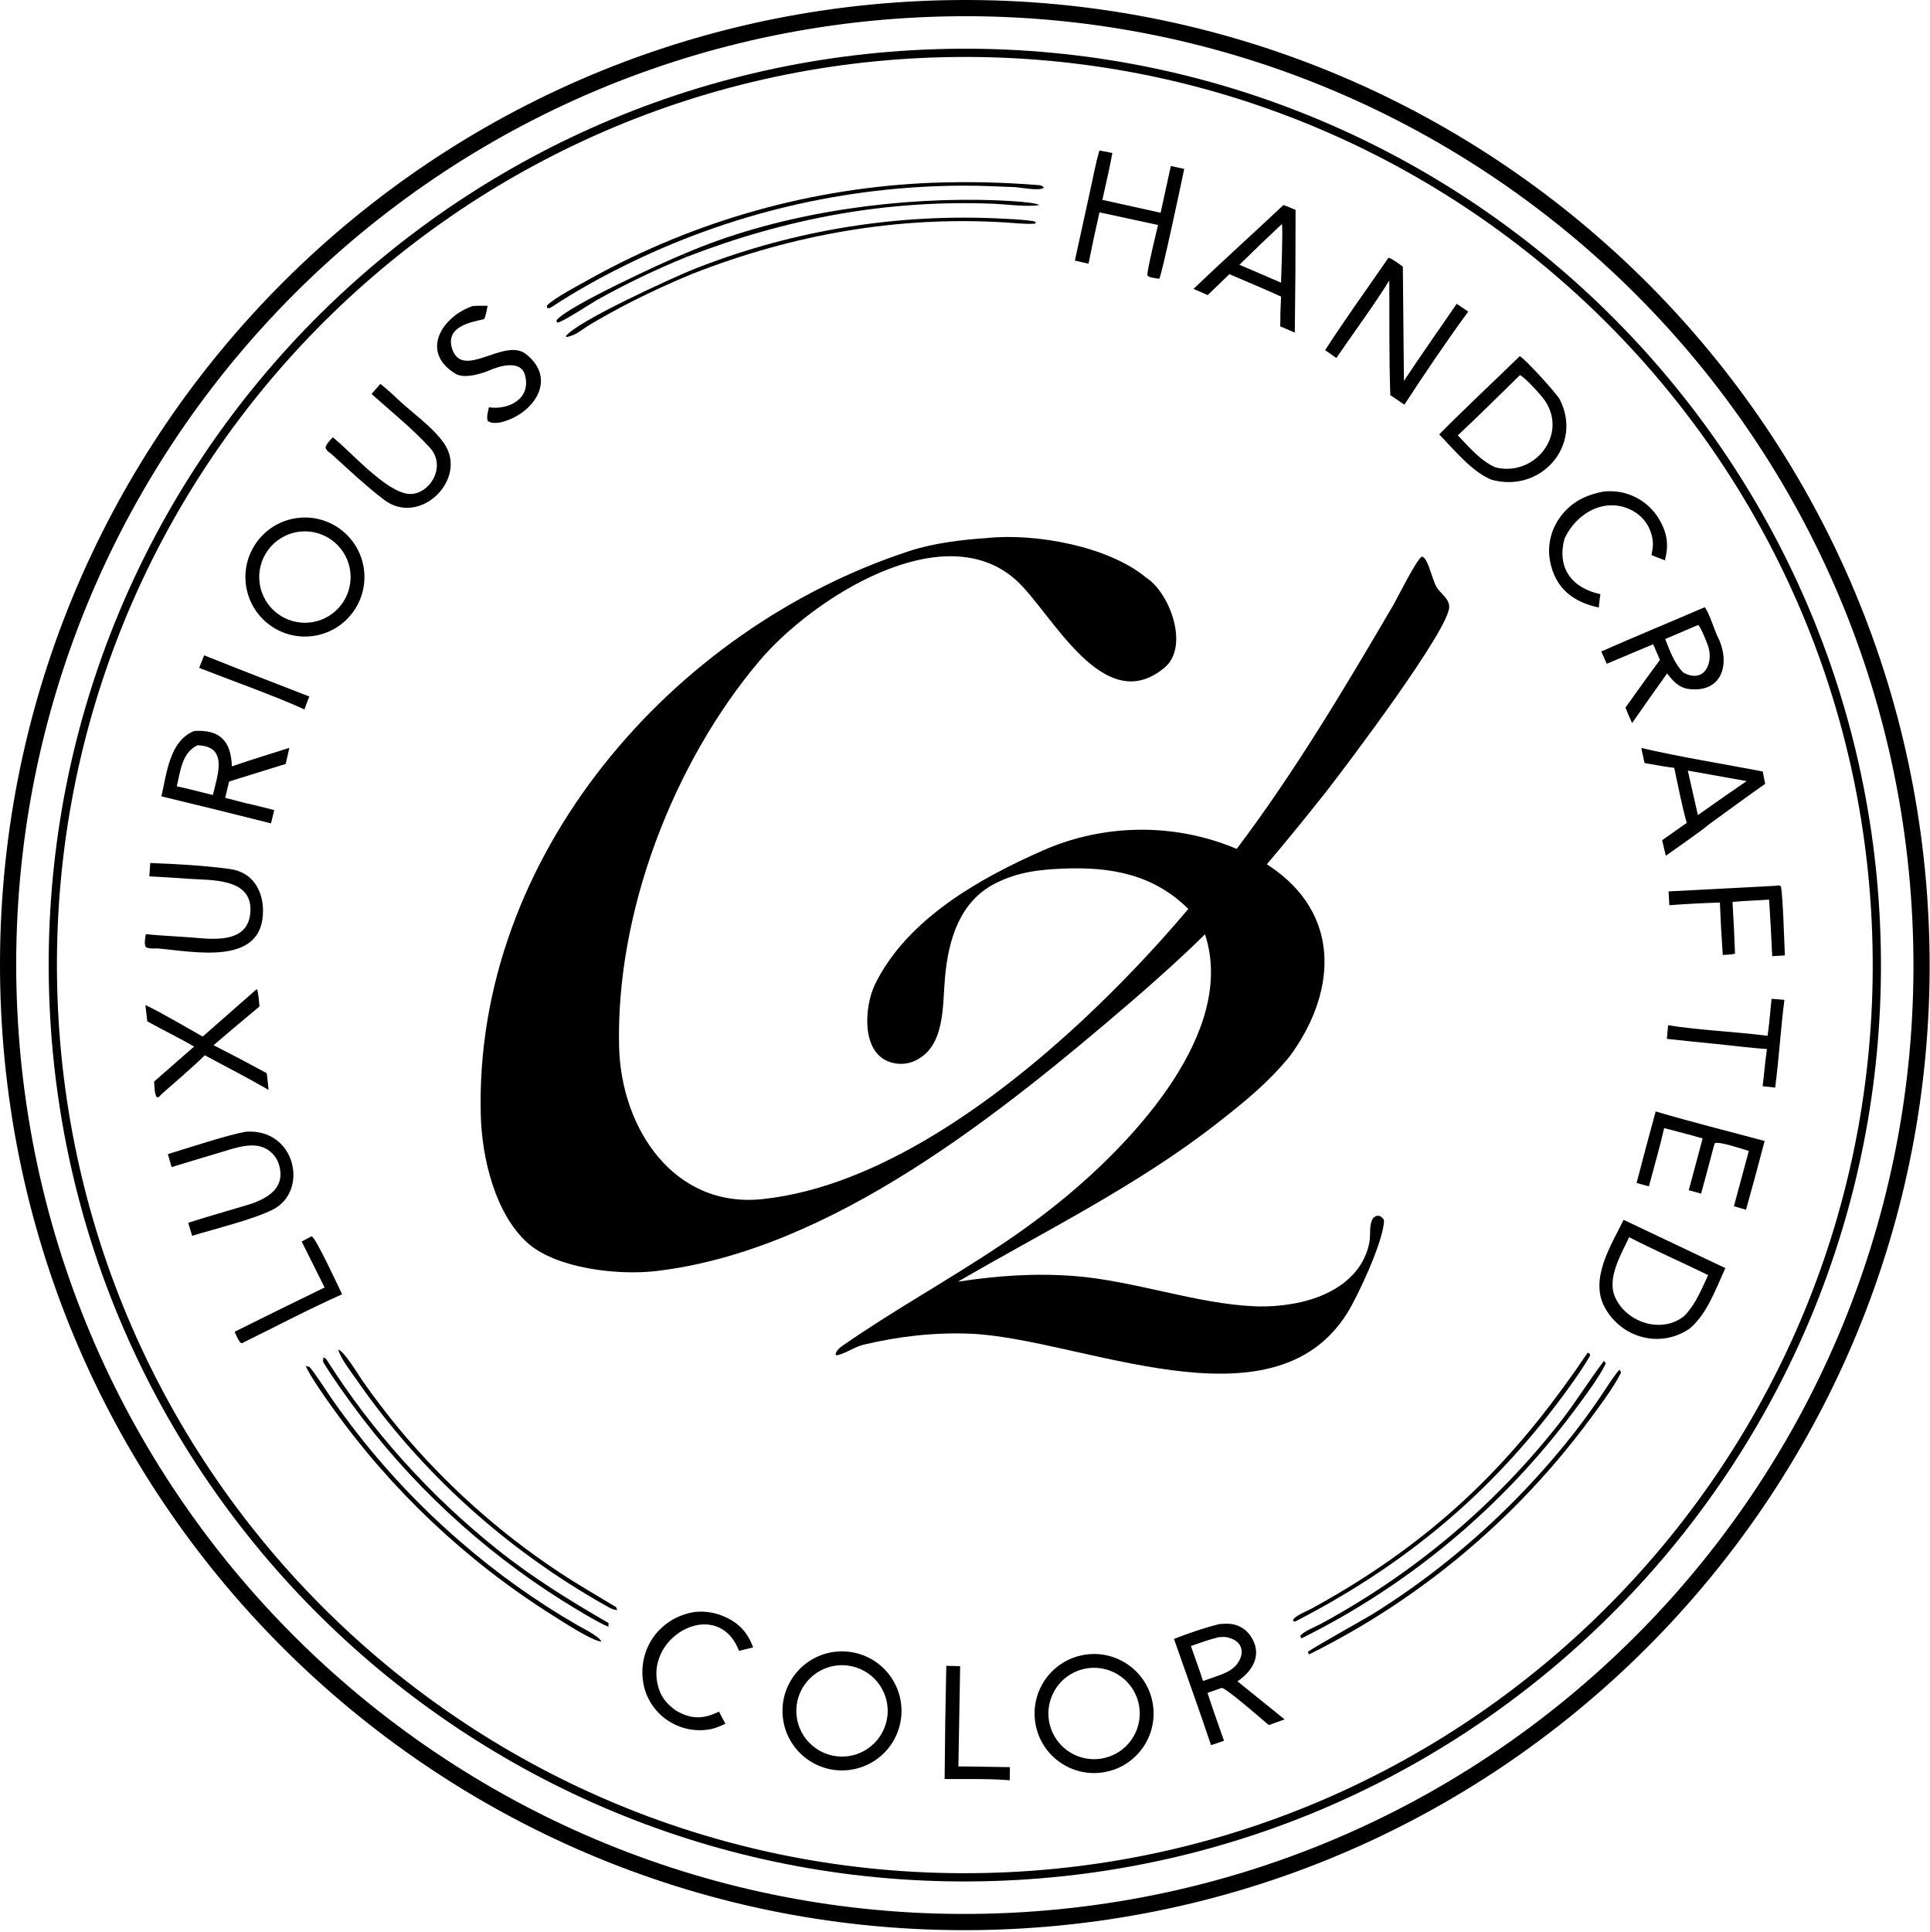
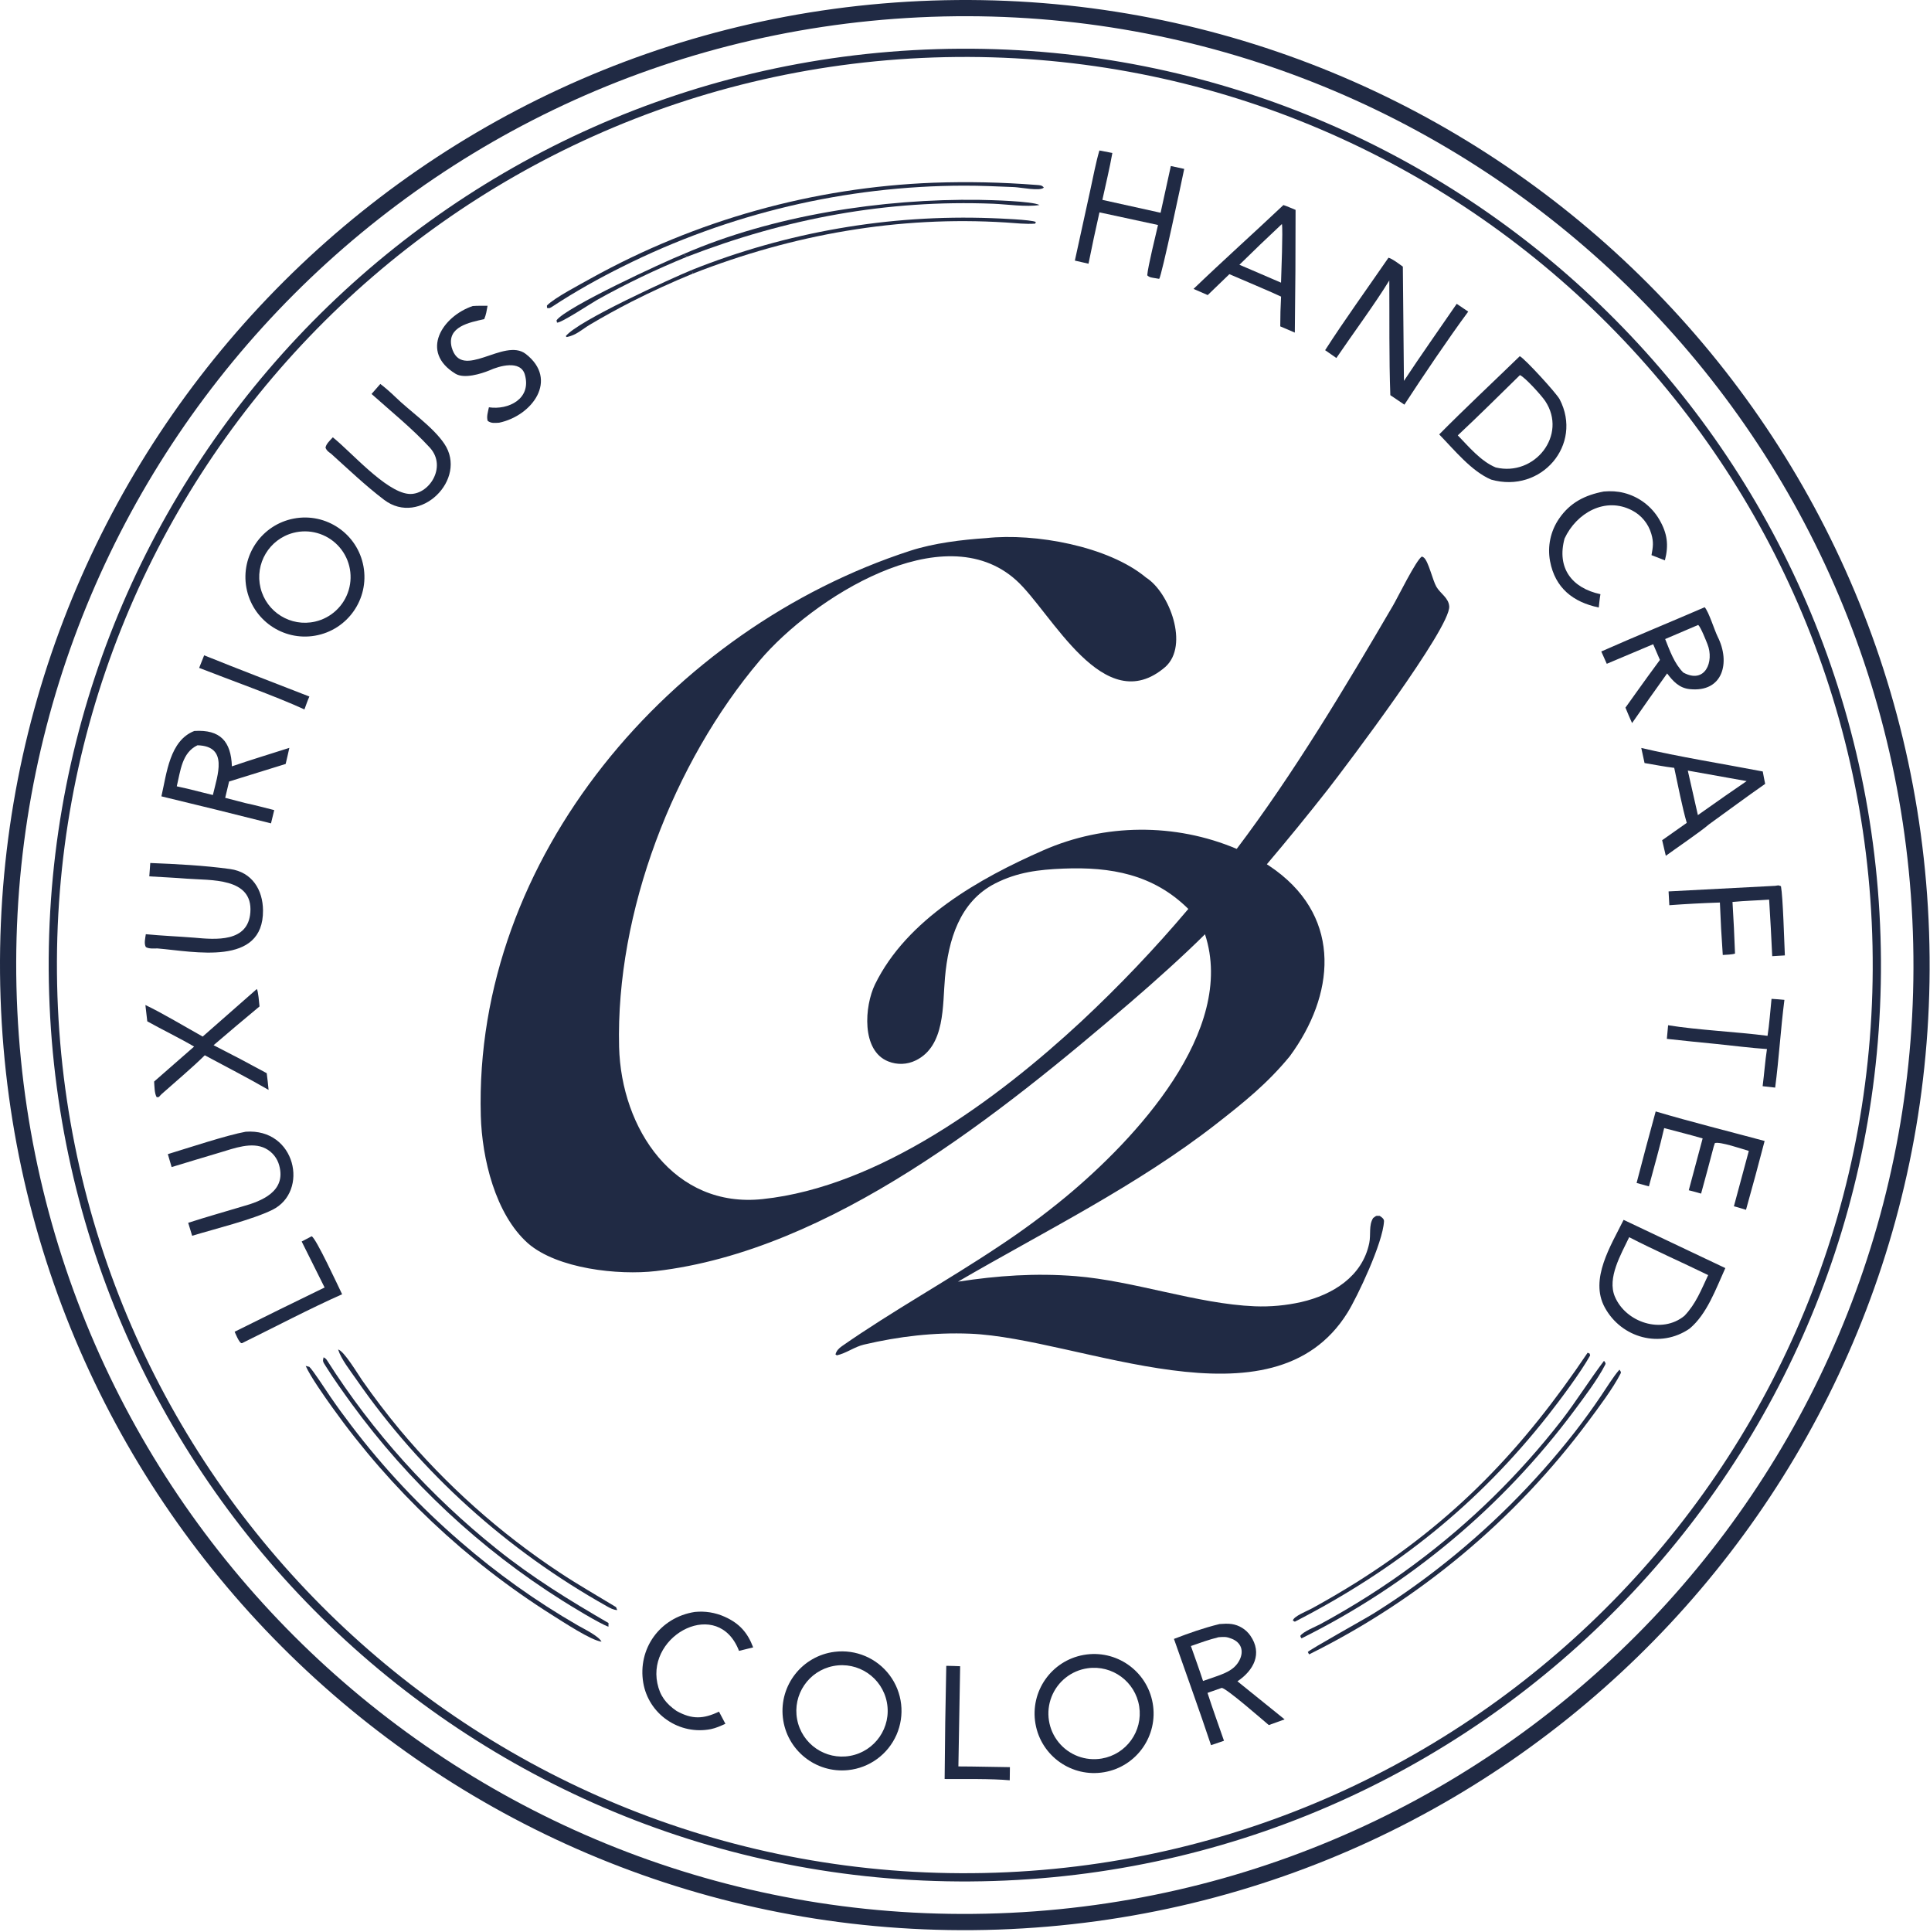
<svg xmlns="http://www.w3.org/2000/svg" width="1022" height="1023" viewBox="0 0 1022 1023" fill="none">
-   <path d="M493.769 0.296C775.737 -9.217 1012.06 211.589 1021.69 493.559C1031.33 775.529 810.635 1011.95 528.674 1021.72C246.542 1031.48 9.945 810.61 0.304 528.467C-9.338 246.322 211.629 9.816 493.769 0.296ZM535.098 1012.85C812.284 999.545 1026.18 764.021 1012.83 486.83C999.467 209.64 763.913 -4.224 486.733 9.181C209.618 22.582 -4.18 258.074 9.175 535.2C22.53 812.323 257.98 1026.16 535.098 1012.85Z" fill="black" />
-   <path d="M496.132 26.023C763.889 17.814 987.631 228.154 995.972 495.911C1004.31 763.67 794.083 987.523 526.336 995.992C258.406 1004.46 34.372 794.058 26.028 526.117C17.684 258.175 228.194 34.237 496.132 26.023ZM521.076 991.766C786.625 986.202 997.363 766.382 991.74 500.83C986.118 235.277 766.257 24.579 500.707 30.263C235.247 35.946 24.636 255.726 30.259 521.196C35.881 786.664 255.61 997.33 521.076 991.766Z" fill="black" />
-   <path d="M522.344 284.926C548.079 282.137 587.081 289.191 606.999 305.84C619.332 313.615 629.928 341.671 617.204 353.13C584.567 381.262 556.98 324.191 538.219 307.25C499.521 272.313 430.101 317.025 402.378 349.749C356.626 403.754 326.106 483.162 327.891 554.319C328.978 597.676 357.079 639.993 403.971 634.914C465.805 628.368 528.569 581.784 572.562 540.958C592.662 522.207 611.634 502.284 629.373 481.285C610.793 462.905 588.285 458.91 563.117 459.93C550.142 460.456 538.873 461.8 527.149 467.749C508.148 477.391 502.268 497.833 500.491 517.602C499.141 532.22 500.742 553.846 484.988 561.502C480.439 563.735 475.156 563.928 470.458 562.028C456.032 556.353 457.871 532.716 463.402 521.278C480.267 486.723 518.721 465.09 552.632 450.209C585.023 435.992 622.406 435.695 655.002 449.487C685.295 409.409 712.409 364.041 737.804 320.591C740.37 316.198 750.084 296.399 753.082 294.675C753.427 294.866 753.813 294.995 754.117 295.246C756.589 297.286 758.74 307.208 760.745 310.679C762.855 314.331 767.268 316.558 767.548 321.091C768.25 332.419 713.444 404.959 703.128 418.213C692.654 431.549 681.929 444.691 670.964 457.63C672.618 458.713 674.243 459.838 675.839 461.002C710.796 486.971 706.862 527.059 683.057 559.357C671.239 573.724 658.912 583.613 644.423 594.935C602.347 627.795 553.526 651.794 507.359 678.651C528.435 675.436 548.371 674.022 569.704 675.723C600.523 678.183 634.142 690.452 664.564 691.685C672.858 692.012 681.157 691.252 689.246 689.417C705.717 685.624 721.55 675.98 725.197 658.2C726.132 653.623 724.823 648.86 727.249 644.955C729.37 643.506 728.242 643.833 730.715 643.804C731.697 644.447 733.07 645.353 733.006 646.633C732.433 658.135 718.844 686.746 713.683 695.046C673.834 759.158 571.82 708.483 513.718 706.192C494.669 705.444 476.166 707.6 457.507 711.984C452.654 713.118 448.237 716.531 443.226 717.66L442.498 717.186C442.983 715.251 444.248 713.954 445.907 712.797C472.831 694.017 501.8 678.131 529.107 659.877C541.369 651.8 553.187 643.062 564.514 633.71C600.933 603.48 655.043 545.92 638.199 494.694C627.111 505.754 611.091 520.132 598.723 530.735C529.884 589.756 440.101 662.25 347.404 673.04C327.488 675.354 295.166 671.848 279.609 658.323C262.297 642.91 255.273 613.364 254.645 590.826C250.829 453.948 355.626 332.732 482.034 291.644C494.579 287.567 509.527 285.769 522.344 284.926Z" fill="black" />
-   <path d="M442.034 874.647C453.287 873.238 464.428 877.984 471.209 887.073C477.99 896.162 479.367 908.196 474.813 918.583C470.259 928.969 460.477 936.105 449.198 937.274C432.013 939.057 416.596 926.672 414.632 909.505C412.669 892.339 424.891 876.792 442.034 874.647ZM450.278 929.723C463.486 927.321 472.214 914.625 469.724 901.434C467.234 888.242 454.479 879.603 441.305 882.181C428.257 884.735 419.717 897.342 422.183 910.406C424.649 923.475 437.197 932.102 450.278 929.723Z" fill="black" />
-   <path d="M573.912 876.295C591.084 873.226 607.484 884.682 610.5 901.866C613.522 919.044 602.008 935.41 584.819 938.379C567.705 941.337 551.422 929.886 548.418 912.779C545.413 895.671 556.811 879.352 573.912 876.295ZM583.527 931.149C596.567 928.922 605.398 916.636 603.358 903.567C601.312 890.504 589.161 881.491 576.063 883.344C567.425 884.565 560.107 890.346 556.928 898.476C553.742 906.601 555.18 915.812 560.692 922.575C566.197 929.343 574.923 932.622 583.527 931.149Z" fill="black" />
-   <path d="M155.592 274.584C172.795 271.301 189.374 282.674 192.506 299.905C195.638 317.136 184.121 333.616 166.863 336.597C149.818 339.541 133.585 328.196 130.492 311.177C127.399 294.158 138.601 277.826 155.592 274.584ZM166.884 329.141C175.396 327.194 182.199 320.81 184.683 312.439C187.168 304.067 184.949 295.006 178.877 288.73C172.805 282.454 163.822 279.937 155.374 282.144C142.584 285.485 134.844 298.471 137.988 311.31C141.133 324.149 153.999 332.089 166.884 329.141Z" fill="black" />
-   <path d="M804.908 188.61C807.398 189.681 824.394 208.275 826.025 211.408C838.538 235.46 816.281 261.477 789.764 253.953C779.366 249.556 770.383 238.389 762.241 230.02C775.801 216.314 790.968 202.14 804.908 188.61ZM772.089 230.532C778.016 236.655 784.328 244.26 792.172 247.515C812.763 252.513 830.367 230.376 818.38 212.335C816.545 209.572 807.777 199.807 805.001 198.621C794.282 209.139 783.025 220.293 772.089 230.532Z" fill="black" />
-   <path d="M859.907 645.914L913.783 671.456C908.757 682.514 904.058 695.846 894.858 703.503C879.44 714.135 858.767 708.582 849.9 692.234C841.782 677.266 853.162 659.597 859.907 645.914ZM892.14 696.711C898.207 690.346 900.96 683.087 904.689 675.167C890.995 668.475 876.248 662.016 862.858 655.096C858.556 664.156 851.099 676.681 855.272 686.547C861.076 700.283 880.194 706.572 892.14 696.711Z" fill="black" />
-   <path d="M902.836 321.532C904.987 323.809 908.067 333.85 909.768 337.231C916.53 350.659 912.643 366.777 894.858 364.889C889.446 364.315 886.12 360.822 882.958 356.584C876.698 365.298 870.503 374.062 864.389 382.878C863.209 380.358 861.987 377.295 860.883 374.7L866.166 367.303C870.439 361.305 874.758 355.346 879.142 349.428L875.57 341.119L850.993 351.483L848.083 344.962C866.067 336.998 884.717 329.374 902.836 321.532ZM881.918 338.378C884.349 344.477 886.804 351.417 891.503 356.103C903.052 362.419 907.997 350.318 904.321 341.101C903.578 339.235 900.749 332.02 899.417 330.907L881.918 338.378Z" fill="black" />
-   <path d="M645.896 859.935C648.035 859.783 650.169 859.631 652.308 859.929C656.294 860.52 659.865 862.723 662.185 866.026C668.831 875.57 663.939 884.501 655.388 890.264L680.368 910.417L671.999 913.433C668.404 910.411 649.567 893.923 647.065 893.742L639.531 896.39C642.202 904.707 645.382 913.457 648.257 921.745L641.39 924.071C635.188 905.443 628.251 886.389 621.757 867.808C630.104 864.617 637.222 862.08 645.896 859.935ZM630.735 871.578C632.845 877.622 635.2 884.022 637.158 890.083L641.91 888.452C647.579 886.436 653.623 884.735 656.475 879.048C658.947 874.126 657.363 869.696 652.331 867.709C649.444 866.575 648.444 866.704 645.388 866.908C640.18 868.206 635.773 869.807 630.735 871.578Z" fill="black" />
-   <path d="M102.917 387.052C116.745 386.17 122.347 392.653 122.82 405.786C132.67 402.386 143.281 399.187 153.251 395.992C152.656 398.813 151.945 401.7 151.29 404.516L121.333 413.809L119.271 422.452L130.088 425.259C134.716 426.195 140.552 427.81 145.239 428.957L143.523 435.976C124.207 431.088 104.861 426.319 85.487 421.667C88.321 409.314 89.882 392.123 102.917 387.052ZM93.627 416.353C98.249 417.352 102.849 418.452 107.424 419.652L112.746 420.959C115.225 410.297 121.085 395.076 104.587 394.627C96.351 398.509 95.588 408.179 93.627 416.353Z" fill="black" />
-   <path d="M679.731 108.578C681.233 109.022 684.576 110.489 686.172 111.133C686.19 132.793 686.055 154.453 685.769 176.112L678.06 172.814C678.06 167.558 678.2 162.302 678.492 157.054C671.677 153.888 664.073 150.762 657.13 147.739L651.115 145.177L639.636 156.245L632.126 152.976C647.609 138.098 664.038 123.387 679.731 108.578ZM656.428 140.195L662.957 142.983L678.469 149.67C678.586 144.857 679.55 121.987 678.936 118.616C671.338 125.712 663.839 132.905 656.428 140.195Z" fill="black" />
-   <path d="M869.264 396.041C888.417 400.594 913.818 404.688 933.608 408.495C933.965 410.628 934.462 412.921 934.883 415.06C925.017 421.928 914.876 429.469 905.086 436.527C901.112 440.031 887.371 449.422 882.257 453.148L880.322 444.893L893.356 435.712C891.018 427.806 888.522 414.96 886.716 406.581C881.959 406.045 875.828 404.839 871 404.035L869.264 396.041ZM899.247 431.599L913.847 421.33L925.075 413.596L893.905 408.027L899.247 431.599Z" fill="black" />
-   <path d="M735.379 136.46C737.524 137.037 741.066 139.812 742.989 141.194L743.561 201.684C752.516 188.133 762.3 174.31 771.517 160.875L777.613 164.999C767.291 178.94 753.316 199.646 743.807 214.266L736.355 209.245C735.642 189.704 735.94 168.193 735.811 148.502C728.336 160.741 716.22 177.127 707.78 189.561L701.824 185.426C711.959 169.62 724.624 152.113 735.379 136.46Z" fill="black" />
-   <path d="M582.276 79.675L589.138 81.003C587.77 88.821 585.549 97.972 583.848 105.832L614.685 112.658L620.109 87.901L627.193 89.438C625.977 95.333 615.199 146.375 613.937 147.652L611.833 147.297C610.103 146.981 608.817 146.987 607.607 145.777C607.94 141.223 612.137 124.29 613.317 119.133L582.305 112.442C580.254 121.479 578.319 130.543 576.502 139.63C574.099 139.068 571.691 138.52 569.277 137.986L577.437 100.713C578.804 94.476 580.505 85.551 582.276 79.675Z" fill="black" />
-   <path d="M876.897 588.511C895.495 594.029 915.759 599.085 934.596 604.152C931.423 616.333 928.132 628.479 924.73 640.595C922.755 639.934 920.364 639.315 918.325 638.725L926.221 609.424C923.234 608.548 910.68 604.275 908.237 605.28L907.617 607.168C905.449 615.468 903.222 623.75 900.942 632.021C898.914 631.378 896.506 630.799 894.42 630.244L901.766 602.802C895.191 600.879 888.043 599.102 881.386 597.326C879.171 607.127 875.898 618.396 873.308 628.192L866.786 626.386C870.065 613.738 873.437 601.107 876.897 588.511Z" fill="black" />
-   <path d="M136.017 523.686C136.789 524.773 137.233 530.957 137.45 532.915C129.282 539.689 121.171 546.534 113.117 553.442C122.573 558.241 131.957 563.18 141.267 568.259C141.672 571.187 141.945 574.156 142.248 577.102C131.437 570.842 119.514 564.711 108.452 558.779C102.096 565.12 92.395 573.25 85.498 579.405C83.848 581.024 84.652 580.878 83.007 580.977C81.791 579.142 81.811 575.086 81.627 572.684L102.805 554.167C95.299 549.754 85.85 545.178 78.005 540.806L77.005 532.161C85.696 536.258 98.629 544.009 107.355 548.866L136.017 523.686Z" fill="black" />
-   <path d="M201.424 203.308C203.568 204.862 207.267 208.127 209.197 210.02C217.111 217.784 229.154 225.848 235.3 234.934C248.032 253.754 222.369 279.056 203.417 264.647C193.548 257.143 184.618 248.597 175.342 240.244C173.892 239.147 173.166 238.803 172.408 237.141C172.598 235.124 174.812 233.192 176.271 231.567C185.704 239.01 204.08 260.273 216.316 261.509C226.932 262.58 237.103 247.287 227.611 236.977C218.305 226.869 207.271 217.979 196.784 208.608L201.424 203.308Z" fill="black" />
-   <path d="M130.132 599.254C156.642 597.308 163.837 630.91 144.289 640.601C133.848 645.779 113.584 650.765 101.764 654.342L99.674 647.48C108.978 644.464 118.979 641.647 128.389 638.824C138.81 635.966 151.639 630.746 147.884 617.122C146.852 613.229 144.219 609.956 140.639 608.121C133.377 604.374 123.905 608.08 116.625 610.225C108.048 612.75 99.461 615.386 90.9 617.969L88.891 611.119C99.363 607.94 120.177 601.037 130.132 599.254Z" fill="black" />
-   <path d="M79.585 456.963C93.367 457.496 108.311 458.276 121.898 460.163C133.482 461.771 139.21 471.135 139.297 482.043C139.535 511.885 102.872 503.825 83.376 502.197C81.299 502.207 78.951 502.484 77.249 501.478C76.181 499.664 76.928 496.904 77.225 494.663C85.685 495.493 94.289 495.819 102.728 496.492C114.346 497.557 131.422 499.063 132.596 483.082C133.959 464.511 111.438 466.236 99.071 465.266C92.293 464.734 85.699 464.44 79.073 464.037L79.585 456.963Z" fill="black" />
-   <path d="M250.387 162.042C252.789 161.843 255.769 161.921 258.224 161.917C257.727 164.62 257.513 166.413 256.459 168.979C248.8 170.717 236.444 172.914 239.226 183.93C244.386 202.138 266.909 178.456 278.464 187.42C295.994 201.02 281.895 220.162 264.34 223.831C261.681 223.975 260.317 224.205 258.322 222.895C257.552 220.766 258.461 218.001 258.939 215.664C269.276 217.208 281.615 211.212 277.99 198.396C275.746 190.461 264.376 193.764 259.232 196.124C254.723 197.961 245.841 200.691 241.256 197.902C222.078 186.239 234.377 167.4 250.387 162.042Z" fill="black" />
-   <path d="M849.427 260.251C853.156 259.95 856.517 260.083 860.164 261.014C868.031 263.027 874.758 268.118 878.838 275.142C883.11 282.487 883.858 288.682 881.778 296.705L874.676 293.946C875.471 289.629 875.898 287.13 874.588 282.701C873.04 277.316 869.34 272.809 864.36 270.247C850.163 262.86 834.955 271.577 828.637 285.15C824.394 300.727 832.477 311.389 847.638 314.624C847.235 316.88 847.007 319.379 846.75 321.673C833.126 318.845 823.605 311.311 820.946 297.122C819.49 289.287 821.209 281.196 825.727 274.631C831.583 266.066 839.491 262.141 849.427 260.251Z" fill="black" />
-   <path d="M367.919 853.541C373.352 852.962 378.842 853.839 383.824 856.083C391.636 859.584 395.96 864.506 398.902 872.297L391.401 874.144C380.468 845.662 342.777 865.277 348.149 891.269C349.542 898.014 352.753 902.1 358.291 905.94C366.573 910.563 372.543 910.242 380.8 906.32L384.192 912.755C381.712 913.871 379.2 915.017 376.53 915.572C368.478 917.168 360.122 915.444 353.363 910.785C346.651 906.209 342.081 899.107 340.701 891.1C337.616 872.987 349.509 856.422 367.919 853.541Z" fill="black" />
-   <path d="M940.19 469.051C942.224 468.794 941.516 468.606 943.252 469.258C944.322 475.263 944.965 498.383 945.315 505.894L938.617 506.292C938.156 496.307 937.612 486.326 936.981 476.351C930.394 476.824 924.234 476.938 917.582 477.585C918.143 486.69 918.588 495.801 918.915 504.918C917.588 505.468 914.064 505.544 912.427 505.661C911.767 496.412 911.258 487.155 910.902 477.892C901.965 478.175 893.04 478.649 884.121 479.313L883.724 471.996L940.19 469.051Z" fill="black" />
-   <path d="M938.249 528.894C940.394 528.976 942.907 529.25 945.076 529.432C943.106 544.669 942.206 560.509 940.172 575.892L933.538 575.144C934.392 568.557 934.818 562.163 935.829 555.476C927.507 554.933 917.728 553.676 909.318 552.817C900.475 551.964 891.638 551.052 882.812 550.081L883.478 542.869C899.183 545.423 919.681 546.329 936.139 548.468C937.057 542.606 937.641 534.937 938.249 528.894Z" fill="black" />
-   <path d="M501.175 882.058C503.589 882.058 506.102 882.187 508.522 882.274L507.592 935.328C516.564 935.34 525.851 935.626 534.875 935.714L534.788 942.675C525.226 941.769 510.228 942.055 500.304 941.991C500.444 922.008 500.731 902.036 501.175 882.058Z" fill="black" />
-   <path d="M165.064 654.605C167.405 655.64 179.158 681.147 181.195 685.32C164.434 692.749 144.845 703.018 128.231 711.189L127.687 711.201C126.285 710.073 125.093 706.946 124.261 705.169C140.102 697.267 155.987 689.458 171.916 681.731L159.78 657.387L165.064 654.605Z" fill="black" />
-   <path d="M494.333 96.753C512.508 96.111 530.708 96.501 548.839 97.922C550.902 98.098 551.726 97.991 552.836 99.296C551.077 101.409 540.451 99.192 537.096 99.064C528.248 98.727 519.457 98.274 510.596 98.306C447.78 98.399 385.845 113.078 329.671 141.187C317.202 147.372 304.556 154.449 292.945 162.073C291.455 163.05 291.021 163.383 289.706 163.045L289.673 161.789C293.598 157.681 307.383 150.545 312.938 147.407C368.596 116.534 430.734 99.183 494.333 96.753Z" fill="black" />
-   <path d="M857.709 725.234C858.276 726.181 858.732 726.45 858.352 727.204C854.377 735.071 846.411 745.639 841.262 752.547C802.389 804.789 751.697 847.094 693.344 875.997L692.642 874.758C693.402 873.571 722.83 857.246 727.383 854.406C738.851 847.246 749.956 839.519 760.657 831.254C788.092 810.049 812.78 785.501 834.137 758.176C838.982 751.922 843.623 745.516 848.048 738.958C850.923 734.732 854.448 728.923 857.709 725.234Z" fill="black" />
-   <path d="M161.899 723.259L163.814 723.738C165.813 725.568 172.748 736.328 174.924 739.508C178.486 744.692 182.183 749.783 186.01 754.774C203.078 777.265 222.463 797.898 243.845 816.332C263.084 833.043 283.881 847.871 305.952 860.613C309.312 862.53 316.996 866.248 318.587 869.264C313.184 868.697 298.124 858.731 292.517 855.23C246.843 826.432 207.218 789.008 175.86 745.054C172.159 739.87 164.375 728.888 161.899 723.259Z" fill="black" />
-   <path d="M849.538 720.547C850.152 721.541 850.602 721.751 850.204 722.528C846.358 730.173 838.784 740.174 833.769 746.919C795.796 797.909 746.32 839.221 689.369 867.493C688.866 867.048 689.194 867.387 688.668 866.253C689.924 864.027 696.833 861.32 699.282 859.988C716.752 850.513 733.38 839.992 749.318 828.122C778.513 806.443 804.627 780.895 826.954 752.191C835.148 741.565 841.829 730.711 849.538 720.547Z" fill="black" />
-   <path d="M840.853 716.274L841.928 716.73L842.18 717.724C837.252 726.625 826.264 741.314 819.929 749.368C782.692 796.688 739.067 831.301 685.781 858.696L684.746 858.106C685.05 855.838 692.508 852.945 694.863 851.647C702.718 847.339 710.451 842.815 718.055 838.081C770.687 805.017 806.521 767.247 840.853 716.274Z" fill="black" />
-   <path d="M171.38 718.688C172.189 719.132 172.688 719.483 173.204 720.29C197.495 758.486 227.876 792.029 263.214 820.301C282.231 835.509 301.362 847.24 322.288 859.403L322.247 861.344C317.58 859.736 302.368 850.379 297.847 847.532C254.361 820.143 216.467 784.759 186.176 743.242C181.579 736.895 176.802 730.232 172.641 723.586C171.011 720.985 170.798 720.962 171.38 718.688Z" fill="black" />
-   <path d="M179.085 714.568C182.206 715.304 189.454 727.485 191.777 730.828C198.106 739.882 204.803 748.672 211.85 757.171C236.226 786.284 264.698 811.709 296.377 832.64C306.19 839.151 316.231 844.855 326.271 850.969C326.483 851.495 326.695 852.021 326.907 852.541C324.841 852.436 323.196 851.518 321.389 850.501C268.763 820.997 222.991 779.983 188.651 730.314C185.517 725.778 180.648 719.682 179.085 714.568Z" fill="black" />
-   <path d="M108.126 346.992C126.527 354.425 145.345 361.588 163.851 368.813C162.907 370.907 162.045 373.463 161.237 375.649C146.263 368.738 121.598 359.966 105.481 353.655L108.126 346.992Z" fill="black" />
-   <path d="M361.876 134.592C409.217 114.002 467.431 105.092 518.814 105.829C524.361 105.909 546.699 106.49 550.539 108.549C543.765 109.725 533.099 108.157 526.015 107.879C469.706 105.671 416.578 115.618 364.052 135.868L361.876 134.592Z" fill="black" />
-   <path d="M366.5 142.906C416.882 122.816 470.909 113.485 525.109 115.511C528.943 115.662 546.208 116.297 548.611 117.539L548.277 118.403C543.59 118.81 537.582 118.114 532.806 117.813C475.811 114.218 419.977 124.109 366.821 144.944L366.5 142.906Z" fill="black" />
-   <path d="M364.052 135.868C347.682 142.513 331.736 150.16 316.305 158.765C312.948 160.655 297.319 171.019 295.01 170.839L294.746 169.626C299.532 162.733 351.748 138.598 361.876 134.592L364.052 135.868Z" fill="black" />
-   <path d="M366.821 144.944C355.843 149.442 345.053 154.383 334.476 159.755C327.011 163.575 319.665 167.624 312.449 171.896C307.978 174.57 305.294 177.47 300.107 178.469L299.653 177.991C306.083 169.829 355.485 147.453 366.5 142.906L366.821 144.944Z" fill="black" />
+   <path d="M493.769 0.296C775.737 -9.217 1012.06 211.589 1021.69 493.559C1031.33 775.529 810.635 1011.95 528.674 1021.72C246.542 1031.48 9.945 810.61 0.304 528.467C-9.338 246.322 211.629 9.816 493.769 0.296ZM535.098 1012.85C812.284 999.545 1026.18 764.021 1012.83 486.83C999.467 209.64 763.913 -4.224 486.733 9.181C209.618 22.582 -4.18 258.074 9.175 535.2C22.53 812.323 257.98 1026.16 535.098 1012.85Z" fill="#202A44" />
+   <path d="M496.132 26.023C763.889 17.814 987.631 228.154 995.972 495.911C1004.31 763.67 794.083 987.523 526.336 995.992C258.406 1004.46 34.372 794.058 26.028 526.117C17.684 258.175 228.194 34.237 496.132 26.023ZM521.076 991.766C786.625 986.202 997.363 766.382 991.74 500.83C986.118 235.277 766.257 24.579 500.707 30.263C235.247 35.946 24.636 255.726 30.259 521.196C35.881 786.664 255.61 997.33 521.076 991.766Z" fill="#202A44" />
+   <path d="M522.344 284.926C548.079 282.137 587.081 289.191 606.999 305.84C619.332 313.615 629.928 341.671 617.204 353.13C584.567 381.262 556.98 324.191 538.219 307.25C499.521 272.313 430.101 317.025 402.378 349.749C356.626 403.754 326.106 483.162 327.891 554.319C328.978 597.676 357.079 639.993 403.971 634.914C465.805 628.368 528.569 581.784 572.562 540.958C592.662 522.207 611.634 502.284 629.373 481.285C610.793 462.905 588.285 458.91 563.117 459.93C550.142 460.456 538.873 461.8 527.149 467.749C508.148 477.391 502.268 497.833 500.491 517.602C499.141 532.22 500.742 553.846 484.988 561.502C480.439 563.735 475.156 563.928 470.458 562.028C456.032 556.353 457.871 532.716 463.402 521.278C480.267 486.723 518.721 465.09 552.632 450.209C585.023 435.992 622.406 435.695 655.002 449.487C685.295 409.409 712.409 364.041 737.804 320.591C740.37 316.198 750.084 296.399 753.082 294.675C753.427 294.866 753.813 294.995 754.117 295.246C756.589 297.286 758.74 307.208 760.745 310.679C762.855 314.331 767.268 316.558 767.548 321.091C768.25 332.419 713.444 404.959 703.128 418.213C692.654 431.549 681.929 444.691 670.964 457.63C672.618 458.713 674.243 459.838 675.839 461.002C710.796 486.971 706.862 527.059 683.057 559.357C671.239 573.724 658.912 583.613 644.423 594.935C602.347 627.795 553.526 651.794 507.359 678.651C528.435 675.436 548.371 674.022 569.704 675.723C600.523 678.183 634.142 690.452 664.564 691.685C672.858 692.012 681.157 691.252 689.246 689.417C705.717 685.624 721.55 675.98 725.197 658.2C726.132 653.623 724.823 648.86 727.249 644.955C729.37 643.506 728.242 643.833 730.715 643.804C731.697 644.447 733.07 645.353 733.006 646.633C732.433 658.135 718.844 686.746 713.683 695.046C673.834 759.158 571.82 708.483 513.718 706.192C494.669 705.444 476.166 707.6 457.507 711.984C452.654 713.118 448.237 716.531 443.226 717.66L442.498 717.186C442.983 715.251 444.248 713.954 445.907 712.797C472.831 694.017 501.8 678.131 529.107 659.877C541.369 651.8 553.187 643.062 564.514 633.71C600.933 603.48 655.043 545.92 638.199 494.694C627.111 505.754 611.091 520.132 598.723 530.735C529.884 589.756 440.101 662.25 347.404 673.04C327.488 675.354 295.166 671.848 279.609 658.323C262.297 642.91 255.273 613.364 254.645 590.826C250.829 453.948 355.626 332.732 482.034 291.644C494.579 287.567 509.527 285.769 522.344 284.926Z" fill="#202A44" />
+   <path d="M442.034 874.647C453.287 873.238 464.428 877.984 471.209 887.073C477.99 896.162 479.367 908.196 474.813 918.583C470.259 928.969 460.477 936.105 449.198 937.274C432.013 939.057 416.596 926.672 414.632 909.505C412.669 892.339 424.891 876.792 442.034 874.647ZM450.278 929.723C463.486 927.321 472.214 914.625 469.724 901.434C467.234 888.242 454.479 879.603 441.305 882.181C428.257 884.735 419.717 897.342 422.183 910.406C424.649 923.475 437.197 932.102 450.278 929.723Z" fill="#202A44" />
+   <path d="M573.912 876.295C591.084 873.226 607.484 884.682 610.5 901.866C613.522 919.044 602.008 935.41 584.819 938.379C567.705 941.337 551.422 929.886 548.418 912.779C545.413 895.671 556.811 879.352 573.912 876.295ZM583.527 931.149C596.567 928.922 605.398 916.636 603.358 903.567C601.312 890.504 589.161 881.491 576.063 883.344C567.425 884.565 560.107 890.346 556.928 898.476C553.742 906.601 555.18 915.812 560.692 922.575C566.197 929.343 574.923 932.622 583.527 931.149Z" fill="#202A44" />
+   <path d="M155.592 274.584C172.795 271.301 189.374 282.674 192.506 299.905C195.638 317.136 184.121 333.616 166.863 336.597C149.818 339.541 133.585 328.196 130.492 311.177C127.399 294.158 138.601 277.826 155.592 274.584ZM166.884 329.141C175.396 327.194 182.199 320.81 184.683 312.439C187.168 304.067 184.949 295.006 178.877 288.73C172.805 282.454 163.822 279.937 155.374 282.144C142.584 285.485 134.844 298.471 137.988 311.31C141.133 324.149 153.999 332.089 166.884 329.141Z" fill="#202A44" />
+   <path d="M804.908 188.61C807.398 189.681 824.394 208.275 826.025 211.408C838.538 235.46 816.281 261.477 789.764 253.953C779.366 249.556 770.383 238.389 762.241 230.02C775.801 216.314 790.968 202.14 804.908 188.61ZM772.089 230.532C778.016 236.655 784.328 244.26 792.172 247.515C812.763 252.513 830.367 230.376 818.38 212.335C816.545 209.572 807.777 199.807 805.001 198.621C794.282 209.139 783.025 220.293 772.089 230.532Z" fill="#202A44" />
+   <path d="M859.907 645.914L913.783 671.456C908.757 682.514 904.058 695.846 894.858 703.503C879.44 714.135 858.767 708.582 849.9 692.234C841.782 677.266 853.162 659.597 859.907 645.914ZM892.14 696.711C898.207 690.346 900.96 683.087 904.689 675.167C890.995 668.475 876.248 662.016 862.858 655.096C858.556 664.156 851.099 676.681 855.272 686.547C861.076 700.283 880.194 706.572 892.14 696.711Z" fill="#202A44" />
+   <path d="M902.836 321.532C904.987 323.809 908.067 333.85 909.768 337.231C916.53 350.659 912.643 366.777 894.858 364.889C889.446 364.315 886.12 360.822 882.958 356.584C876.698 365.298 870.503 374.062 864.389 382.878C863.209 380.358 861.987 377.295 860.883 374.7L866.166 367.303C870.439 361.305 874.758 355.346 879.142 349.428L875.57 341.119L850.993 351.483L848.083 344.962C866.067 336.998 884.717 329.374 902.836 321.532ZM881.918 338.378C884.349 344.477 886.804 351.417 891.503 356.103C903.052 362.419 907.997 350.318 904.321 341.101C903.578 339.235 900.749 332.02 899.417 330.907L881.918 338.378Z" fill="#202A44" />
+   <path d="M645.896 859.935C648.035 859.783 650.169 859.631 652.308 859.929C656.294 860.52 659.865 862.723 662.185 866.026C668.831 875.57 663.939 884.501 655.388 890.264L680.368 910.417L671.999 913.433C668.404 910.411 649.567 893.923 647.065 893.742L639.531 896.39C642.202 904.707 645.382 913.457 648.257 921.745L641.39 924.071C635.188 905.443 628.251 886.389 621.757 867.808C630.104 864.617 637.222 862.08 645.896 859.935ZM630.735 871.578C632.845 877.622 635.2 884.022 637.158 890.083L641.91 888.452C647.579 886.436 653.623 884.735 656.475 879.048C658.947 874.126 657.363 869.696 652.331 867.709C649.444 866.575 648.444 866.704 645.388 866.908C640.18 868.206 635.773 869.807 630.735 871.578Z" fill="#202A44" />
+   <path d="M102.917 387.052C116.745 386.17 122.347 392.653 122.82 405.786C132.67 402.386 143.281 399.187 153.251 395.992C152.656 398.813 151.945 401.7 151.29 404.516L121.333 413.809L119.271 422.452L130.088 425.259C134.716 426.195 140.552 427.81 145.239 428.957L143.523 435.976C124.207 431.088 104.861 426.319 85.487 421.667C88.321 409.314 89.882 392.123 102.917 387.052ZM93.627 416.353C98.249 417.352 102.849 418.452 107.424 419.652L112.746 420.959C115.225 410.297 121.085 395.076 104.587 394.627C96.351 398.509 95.588 408.179 93.627 416.353Z" fill="#202A44" />
+   <path d="M679.731 108.578C681.233 109.022 684.576 110.489 686.172 111.133C686.19 132.793 686.055 154.453 685.769 176.112L678.06 172.814C678.06 167.558 678.2 162.302 678.492 157.054C671.677 153.888 664.073 150.762 657.13 147.739L651.115 145.177L639.636 156.245L632.126 152.976C647.609 138.098 664.038 123.387 679.731 108.578ZM656.428 140.195L662.957 142.983L678.469 149.67C678.586 144.857 679.55 121.987 678.936 118.616C671.338 125.712 663.839 132.905 656.428 140.195Z" fill="#202A44" />
+   <path d="M869.264 396.041C888.417 400.594 913.818 404.688 933.608 408.495C933.965 410.628 934.462 412.921 934.883 415.06C925.017 421.928 914.876 429.469 905.086 436.527C901.112 440.031 887.371 449.422 882.257 453.148L880.322 444.893L893.356 435.712C891.018 427.806 888.522 414.96 886.716 406.581C881.959 406.045 875.828 404.839 871 404.035L869.264 396.041ZM899.247 431.599L913.847 421.33L925.075 413.596L893.905 408.027L899.247 431.599Z" fill="#202A44" />
+   <path d="M735.379 136.46C737.524 137.037 741.066 139.812 742.989 141.194L743.561 201.684C752.516 188.133 762.3 174.31 771.517 160.875L777.613 164.999C767.291 178.94 753.316 199.646 743.807 214.266L736.355 209.245C735.642 189.704 735.94 168.193 735.811 148.502C728.336 160.741 716.22 177.127 707.78 189.561L701.824 185.426C711.959 169.62 724.624 152.113 735.379 136.46Z" fill="#202A44" />
+   <path d="M582.276 79.675L589.138 81.003C587.77 88.821 585.549 97.972 583.848 105.832L614.685 112.658L620.109 87.901L627.193 89.438C625.977 95.333 615.199 146.375 613.937 147.652L611.833 147.297C610.103 146.981 608.817 146.987 607.607 145.777C607.94 141.223 612.137 124.29 613.317 119.133L582.305 112.442C580.254 121.479 578.319 130.543 576.502 139.63C574.099 139.068 571.691 138.52 569.277 137.986L577.437 100.713C578.804 94.476 580.505 85.551 582.276 79.675Z" fill="#202A44" />
+   <path d="M876.897 588.511C895.495 594.029 915.759 599.085 934.596 604.152C931.423 616.333 928.132 628.479 924.73 640.595C922.755 639.934 920.364 639.315 918.325 638.725L926.221 609.424C923.234 608.548 910.68 604.275 908.237 605.28L907.617 607.168C905.449 615.468 903.222 623.75 900.942 632.021C898.914 631.378 896.506 630.799 894.42 630.244L901.766 602.802C895.191 600.879 888.043 599.102 881.386 597.326C879.171 607.127 875.898 618.396 873.308 628.192L866.786 626.386C870.065 613.738 873.437 601.107 876.897 588.511Z" fill="#202A44" />
+   <path d="M136.017 523.686C136.789 524.773 137.233 530.957 137.45 532.915C129.282 539.689 121.171 546.534 113.117 553.442C122.573 558.241 131.957 563.18 141.267 568.259C141.672 571.187 141.945 574.156 142.248 577.102C131.437 570.842 119.514 564.711 108.452 558.779C102.096 565.12 92.395 573.25 85.498 579.405C83.848 581.024 84.652 580.878 83.007 580.977C81.791 579.142 81.811 575.086 81.627 572.684L102.805 554.167C95.299 549.754 85.85 545.178 78.005 540.806L77.005 532.161C85.696 536.258 98.629 544.009 107.355 548.866L136.017 523.686Z" fill="#202A44" />
+   <path d="M201.424 203.308C203.568 204.862 207.267 208.127 209.197 210.02C217.111 217.784 229.154 225.848 235.3 234.934C248.032 253.754 222.369 279.056 203.417 264.647C193.548 257.143 184.618 248.597 175.342 240.244C173.892 239.147 173.166 238.803 172.408 237.141C172.598 235.124 174.812 233.192 176.271 231.567C185.704 239.01 204.08 260.273 216.316 261.509C226.932 262.58 237.103 247.287 227.611 236.977C218.305 226.869 207.271 217.979 196.784 208.608L201.424 203.308Z" fill="#202A44" />
+   <path d="M130.132 599.254C156.642 597.308 163.837 630.91 144.289 640.601C133.848 645.779 113.584 650.765 101.764 654.342L99.674 647.48C108.978 644.464 118.979 641.647 128.389 638.824C138.81 635.966 151.639 630.746 147.884 617.122C146.852 613.229 144.219 609.956 140.639 608.121C133.377 604.374 123.905 608.08 116.625 610.225C108.048 612.75 99.461 615.386 90.9 617.969L88.891 611.119C99.363 607.94 120.177 601.037 130.132 599.254Z" fill="#202A44" />
+   <path d="M79.585 456.963C93.367 457.496 108.311 458.276 121.898 460.163C133.482 461.771 139.21 471.135 139.297 482.043C139.535 511.885 102.872 503.825 83.376 502.197C81.299 502.207 78.951 502.484 77.249 501.478C76.181 499.664 76.928 496.904 77.225 494.663C85.685 495.493 94.289 495.819 102.728 496.492C114.346 497.557 131.422 499.063 132.596 483.082C133.959 464.511 111.438 466.236 99.071 465.266C92.293 464.734 85.699 464.44 79.073 464.037L79.585 456.963Z" fill="#202A44" />
+   <path d="M250.387 162.042C252.789 161.843 255.769 161.921 258.224 161.917C257.727 164.62 257.513 166.413 256.459 168.979C248.8 170.717 236.444 172.914 239.226 183.93C244.386 202.138 266.909 178.456 278.464 187.42C295.994 201.02 281.895 220.162 264.34 223.831C261.681 223.975 260.317 224.205 258.322 222.895C257.552 220.766 258.461 218.001 258.939 215.664C269.276 217.208 281.615 211.212 277.99 198.396C275.746 190.461 264.376 193.764 259.232 196.124C254.723 197.961 245.841 200.691 241.256 197.902C222.078 186.239 234.377 167.4 250.387 162.042Z" fill="#202A44" />
+   <path d="M849.427 260.251C853.156 259.95 856.517 260.083 860.164 261.014C868.031 263.027 874.758 268.118 878.838 275.142C883.11 282.487 883.858 288.682 881.778 296.705L874.676 293.946C875.471 289.629 875.898 287.13 874.588 282.701C873.04 277.316 869.34 272.809 864.36 270.247C850.163 262.86 834.955 271.577 828.637 285.15C824.394 300.727 832.477 311.389 847.638 314.624C847.235 316.88 847.007 319.379 846.75 321.673C833.126 318.845 823.605 311.311 820.946 297.122C819.49 289.287 821.209 281.196 825.727 274.631C831.583 266.066 839.491 262.141 849.427 260.251Z" fill="#202A44" />
+   <path d="M367.919 853.541C373.352 852.962 378.842 853.839 383.824 856.083C391.636 859.584 395.96 864.506 398.902 872.297L391.401 874.144C380.468 845.662 342.777 865.277 348.149 891.269C349.542 898.014 352.753 902.1 358.291 905.94C366.573 910.563 372.543 910.242 380.8 906.32L384.192 912.755C381.712 913.871 379.2 915.017 376.53 915.572C368.478 917.168 360.122 915.444 353.363 910.785C346.651 906.209 342.081 899.107 340.701 891.1C337.616 872.987 349.509 856.422 367.919 853.541Z" fill="#202A44" />
+   <path d="M940.19 469.051C942.224 468.794 941.516 468.606 943.252 469.258C944.322 475.263 944.965 498.383 945.315 505.894L938.617 506.292C938.156 496.307 937.612 486.326 936.981 476.351C930.394 476.824 924.234 476.938 917.582 477.585C918.143 486.69 918.588 495.801 918.915 504.918C917.588 505.468 914.064 505.544 912.427 505.661C911.767 496.412 911.258 487.155 910.902 477.892C901.965 478.175 893.04 478.649 884.121 479.313L883.724 471.996L940.19 469.051Z" fill="#202A44" />
+   <path d="M938.249 528.894C940.394 528.976 942.907 529.25 945.076 529.432C943.106 544.669 942.206 560.509 940.172 575.892L933.538 575.144C934.392 568.557 934.818 562.163 935.829 555.476C927.507 554.933 917.728 553.676 909.318 552.817C900.475 551.964 891.638 551.052 882.812 550.081L883.478 542.869C899.183 545.423 919.681 546.329 936.139 548.468C937.057 542.606 937.641 534.937 938.249 528.894Z" fill="#202A44" />
+   <path d="M501.175 882.058C503.589 882.058 506.102 882.187 508.522 882.274L507.592 935.328C516.564 935.34 525.851 935.626 534.875 935.714L534.788 942.675C525.226 941.769 510.228 942.055 500.304 941.991C500.444 922.008 500.731 902.036 501.175 882.058Z" fill="#202A44" />
+   <path d="M165.064 654.605C167.405 655.64 179.158 681.147 181.195 685.32C164.434 692.749 144.845 703.018 128.231 711.189L127.687 711.201C126.285 710.073 125.093 706.946 124.261 705.169C140.102 697.267 155.987 689.458 171.916 681.731L159.78 657.387L165.064 654.605Z" fill="#202A44" />
+   <path d="M494.333 96.753C512.508 96.111 530.708 96.501 548.839 97.922C550.902 98.098 551.726 97.991 552.836 99.296C551.077 101.409 540.451 99.192 537.096 99.064C528.248 98.727 519.457 98.274 510.596 98.306C447.78 98.399 385.845 113.078 329.671 141.187C317.202 147.372 304.556 154.449 292.945 162.073C291.455 163.05 291.021 163.383 289.706 163.045L289.673 161.789C293.598 157.681 307.383 150.545 312.938 147.407C368.596 116.534 430.734 99.183 494.333 96.753Z" fill="#202A44" />
+   <path d="M857.709 725.234C858.276 726.181 858.732 726.45 858.352 727.204C854.377 735.071 846.411 745.639 841.262 752.547C802.389 804.789 751.697 847.094 693.344 875.997L692.642 874.758C693.402 873.571 722.83 857.246 727.383 854.406C738.851 847.246 749.956 839.519 760.657 831.254C788.092 810.049 812.78 785.501 834.137 758.176C838.982 751.922 843.623 745.516 848.048 738.958C850.923 734.732 854.448 728.923 857.709 725.234Z" fill="#202A44" />
+   <path d="M161.899 723.259L163.814 723.738C165.813 725.568 172.748 736.328 174.924 739.508C178.486 744.692 182.183 749.783 186.01 754.774C203.078 777.265 222.463 797.898 243.845 816.332C263.084 833.043 283.881 847.871 305.952 860.613C309.312 862.53 316.996 866.248 318.587 869.264C313.184 868.697 298.124 858.731 292.517 855.23C246.843 826.432 207.218 789.008 175.86 745.054C172.159 739.87 164.375 728.888 161.899 723.259Z" fill="#202A44" />
+   <path d="M849.538 720.547C850.152 721.541 850.602 721.751 850.204 722.528C846.358 730.173 838.784 740.174 833.769 746.919C795.796 797.909 746.32 839.221 689.369 867.493C688.866 867.048 689.194 867.387 688.668 866.253C689.924 864.027 696.833 861.32 699.282 859.988C716.752 850.513 733.38 839.992 749.318 828.122C778.513 806.443 804.627 780.895 826.954 752.191C835.148 741.565 841.829 730.711 849.538 720.547Z" fill="#202A44" />
+   <path d="M840.853 716.274L841.928 716.73L842.18 717.724C837.252 726.625 826.264 741.314 819.929 749.368C782.692 796.688 739.067 831.301 685.781 858.696L684.746 858.106C685.05 855.838 692.508 852.945 694.863 851.647C702.718 847.339 710.451 842.815 718.055 838.081C770.687 805.017 806.521 767.247 840.853 716.274Z" fill="#202A44" />
+   <path d="M171.38 718.688C172.189 719.132 172.688 719.483 173.204 720.29C197.495 758.486 227.876 792.029 263.214 820.301C282.231 835.509 301.362 847.24 322.288 859.403L322.247 861.344C317.58 859.736 302.368 850.379 297.847 847.532C254.361 820.143 216.467 784.759 186.176 743.242C181.579 736.895 176.802 730.232 172.641 723.586C171.011 720.985 170.798 720.962 171.38 718.688Z" fill="#202A44" />
+   <path d="M179.085 714.568C182.206 715.304 189.454 727.485 191.777 730.828C198.106 739.882 204.803 748.672 211.85 757.171C236.226 786.284 264.698 811.709 296.377 832.64C306.19 839.151 316.231 844.855 326.271 850.969C326.483 851.495 326.695 852.021 326.907 852.541C324.841 852.436 323.196 851.518 321.389 850.501C268.763 820.997 222.991 779.983 188.651 730.314C185.517 725.778 180.648 719.682 179.085 714.568Z" fill="#202A44" />
+   <path d="M108.126 346.992C126.527 354.425 145.345 361.588 163.851 368.813C162.907 370.907 162.045 373.463 161.237 375.649C146.263 368.738 121.598 359.966 105.481 353.655L108.126 346.992Z" fill="#202A44" />
+   <path d="M361.876 134.592C409.217 114.002 467.431 105.092 518.814 105.829C524.361 105.909 546.699 106.49 550.539 108.549C543.765 109.725 533.099 108.157 526.015 107.879C469.706 105.671 416.578 115.618 364.052 135.868L361.876 134.592Z" fill="#202A44" />
+   <path d="M366.5 142.906C416.882 122.816 470.909 113.485 525.109 115.511C528.943 115.662 546.208 116.297 548.611 117.539L548.277 118.403C543.59 118.81 537.582 118.114 532.806 117.813C475.811 114.218 419.977 124.109 366.821 144.944L366.5 142.906Z" fill="#202A44" />
+   <path d="M364.052 135.868C347.682 142.513 331.736 150.16 316.305 158.765C312.948 160.655 297.319 171.019 295.01 170.839L294.746 169.626C299.532 162.733 351.748 138.598 361.876 134.592L364.052 135.868Z" fill="#202A44" />
+   <path d="M366.821 144.944C355.843 149.442 345.053 154.383 334.476 159.755C327.011 163.575 319.665 167.624 312.449 171.896C307.978 174.57 305.294 177.47 300.107 178.469L299.653 177.991C306.083 169.829 355.485 147.453 366.5 142.906L366.821 144.944Z" fill="#202A44" />
</svg>
